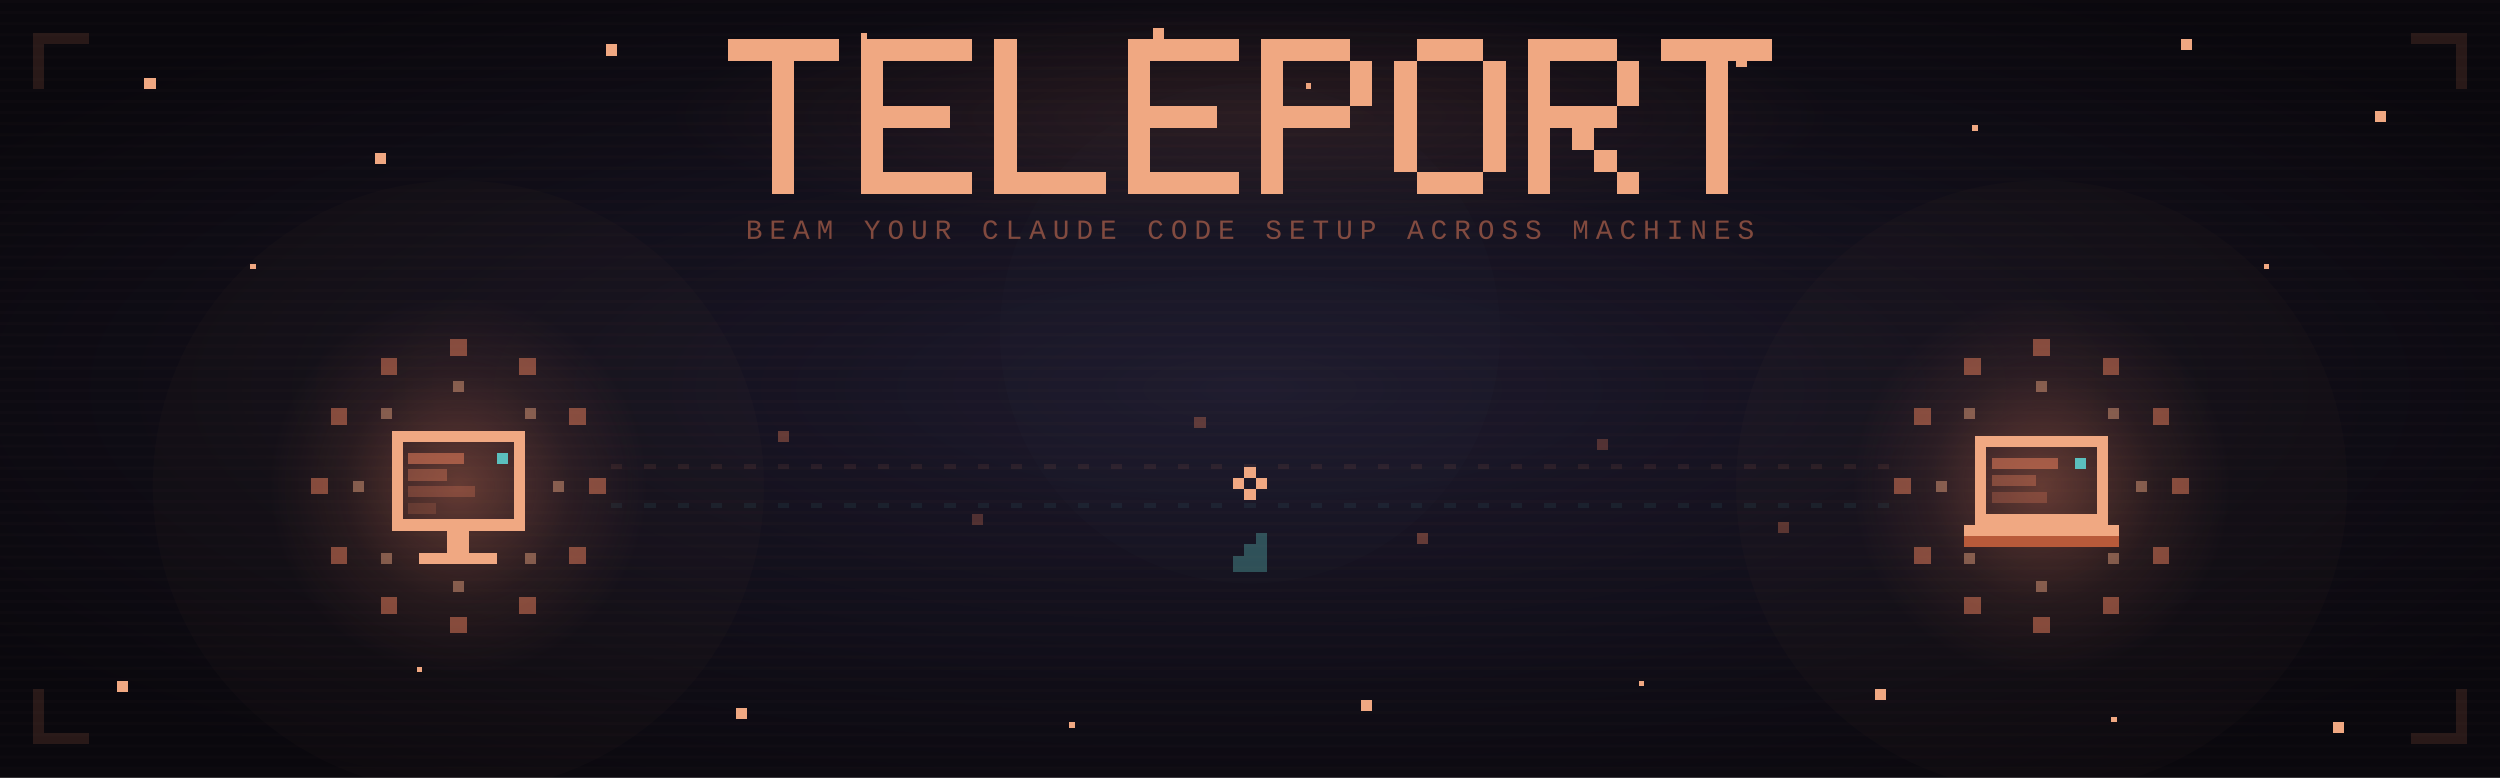
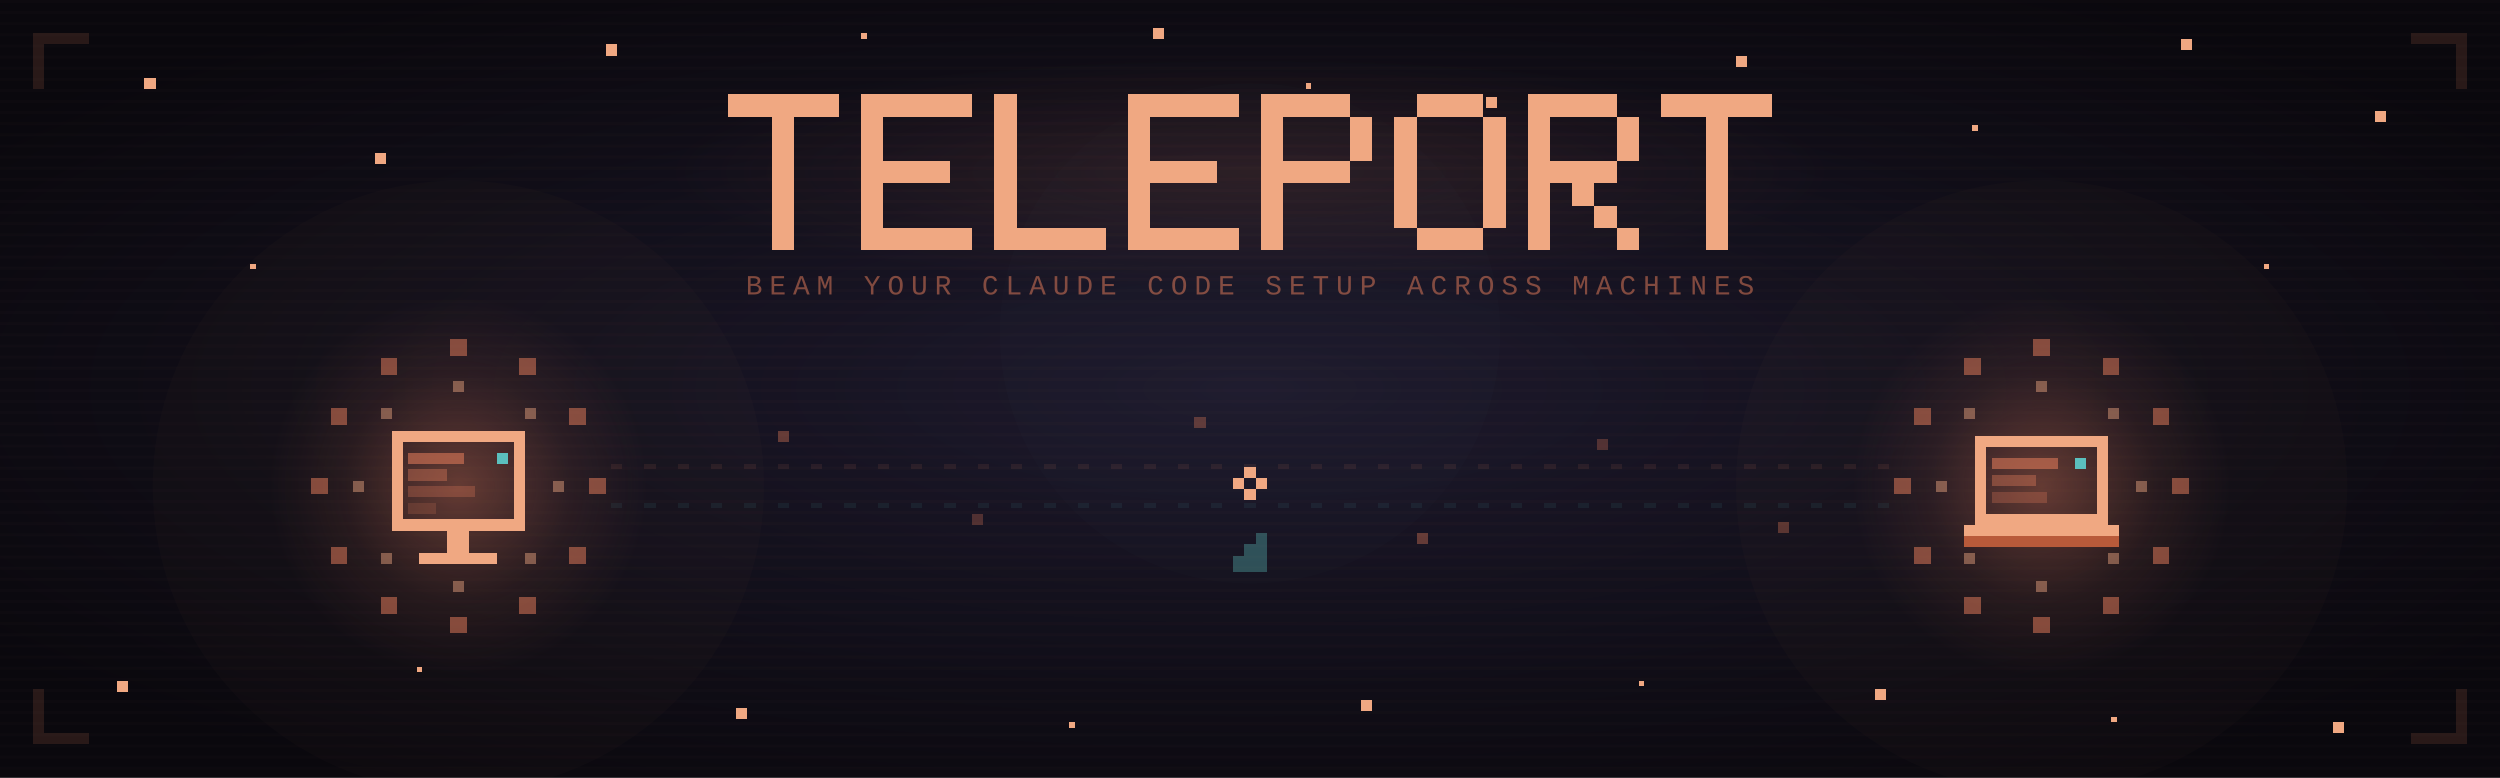
<svg xmlns="http://www.w3.org/2000/svg" viewBox="0 0 900 280" width="900" height="280" shape-rendering="crispEdges">
  <defs>
    <radialGradient id="bg" cx="50%" cy="50%" r="60%">
      <stop offset="0%" stop-color="#1e1a2e" />
      <stop offset="100%" stop-color="#0d0b12" />
    </radialGradient>
    <radialGradient id="glow" cx="50%" cy="50%" r="50%">
      <stop offset="0%" stop-color="#d97757" stop-opacity="0.4" />
      <stop offset="60%" stop-color="#d97757" stop-opacity="0.1" />
      <stop offset="100%" stop-color="#d97757" stop-opacity="0" />
    </radialGradient>
    <radialGradient id="tg" cx="50%" cy="50%" r="50%">
      <stop offset="0%" stop-color="#d97757" stop-opacity="0.12" />
      <stop offset="100%" stop-color="#d97757" stop-opacity="0" />
    </radialGradient>
    <radialGradient id="vig" cx="50%" cy="50%" r="60%">
      <stop offset="0%" stop-color="#000" stop-opacity="0" />
      <stop offset="100%" stop-color="#000" stop-opacity="0.25" />
    </radialGradient>
    <pattern id="scan" width="4" height="4" patternUnits="userSpaceOnUse">
      <rect width="4" height="1" fill="#d97757" />
    </pattern>
    <style>
      @keyframes twinkle{0%,100%{opacity:.08}50%{opacity:.7}}
      @keyframes pulse{0%,100%{opacity:.25}50%{opacity:.55}}
      @keyframes spin{from{transform:rotate(0deg)}to{transform:rotate(360deg)}}
      @keyframes spinR{from{transform:rotate(360deg)}to{transform:rotate(0deg)}}
      @keyframes float{0%,100%{transform:translateY(0)}50%{transform:translateY(-5px)}}
      @keyframes blink{0%,49%{opacity:1}50%,100%{opacity:0}}
      .s{animation:twinkle 3s ease-in-out infinite}
      .gl{animation:pulse 3s ease-in-out infinite}
      .cw{animation:spin 20s linear infinite;transform-box:fill-box;transform-origin:center}
      .ccw{animation:spinR 25s linear infinite;transform-box:fill-box;transform-origin:center}
      .fl{animation:float 4s ease-in-out infinite}
      .bk{animation:blink 1s step-end infinite}
    </style>
    <g id="T">
      <rect width="40" height="8" />
      <rect x="16" y="8" width="8" height="48" />
    </g>
    <g id="E">
      <rect width="40" height="8" />
      <rect width="8" height="56" />
      <rect y="24" width="32" height="8" />
      <rect y="48" width="40" height="8" />
    </g>
    <g id="L">
      <rect width="8" height="56" />
      <rect y="48" width="40" height="8" />
    </g>
    <g id="P">
      <rect width="32" height="8" />
      <rect width="8" height="56" />
      <rect x="32" y="8" width="8" height="16" />
      <rect y="24" width="32" height="8" />
    </g>
    <g id="O">
      <rect x="8" width="24" height="8" />
      <rect y="8" width="8" height="40" />
      <rect x="32" y="8" width="8" height="40" />
      <rect x="8" y="48" width="24" height="8" />
    </g>
    <g id="R">
      <rect width="32" height="8" />
      <rect width="8" height="56" />
      <rect x="32" y="8" width="8" height="16" />
      <rect y="24" width="32" height="8" />
      <rect x="16" y="32" width="8" height="8" />
      <rect x="24" y="40" width="8" height="8" />
      <rect x="32" y="48" width="8" height="8" />
    </g>
    <g id="mon">
      <rect x="-24" y="-20" width="48" height="4" fill="#f0a882" />
      <rect x="-24" y="12" width="48" height="4" fill="#f0a882" />
      <rect x="-24" y="-20" width="4" height="36" fill="#f0a882" />
      <rect x="20" y="-20" width="4" height="36" fill="#f0a882" />
      <rect x="-18" y="-12" width="20" height="4" fill="#d97757" opacity="0.6" />
      <rect x="-18" y="-6" width="14" height="4" fill="#d97757" opacity="0.4" />
      <rect x="-18" y="0" width="24" height="4" fill="#d97757" opacity="0.3" />
      <rect x="-18" y="6" width="10" height="4" fill="#d97757" opacity="0.2" />
      <rect x="14" y="-12" width="4" height="4" fill="#5bc0be" class="bk" />
      <rect x="-4" y="16" width="8" height="8" fill="#f0a882" />
      <rect x="-14" y="24" width="28" height="4" fill="#f0a882" />
    </g>
    <g id="lap">
      <rect x="-24" y="-18" width="48" height="4" fill="#f0a882" />
      <rect x="-24" y="10" width="48" height="4" fill="#f0a882" />
      <rect x="-24" y="-18" width="4" height="32" fill="#f0a882" />
      <rect x="20" y="-18" width="4" height="32" fill="#f0a882" />
      <rect x="-18" y="-10" width="24" height="4" fill="#d97757" opacity="0.6" />
      <rect x="-18" y="-4" width="16" height="4" fill="#d97757" opacity="0.4" />
      <rect x="-18" y="2" width="20" height="4" fill="#d97757" opacity="0.3" />
      <rect x="12" y="-10" width="4" height="4" fill="#5bc0be" class="bk" style="animation-delay:-0.5s" />
      <rect x="-28" y="14" width="56" height="4" fill="#f0a882" />
      <rect x="-28" y="18" width="56" height="4" fill="#b85a3a" />
    </g>
    <g id="oR">
      <rect x="47" y="-3" width="6" height="6" />
      <rect x="40" y="22" width="6" height="6" />
      <rect x="22" y="40" width="6" height="6" />
      <rect x="-3" y="47" width="6" height="6" />
      <rect x="-28" y="40" width="6" height="6" />
      <rect x="-46" y="22" width="6" height="6" />
      <rect x="-53" y="-3" width="6" height="6" />
      <rect x="-46" y="-28" width="6" height="6" />
      <rect x="-28" y="-46" width="6" height="6" />
      <rect x="-3" y="-53" width="6" height="6" />
      <rect x="22" y="-46" width="6" height="6" />
      <rect x="40" y="-28" width="6" height="6" />
    </g>
    <g id="iR">
      <rect x="34" y="-2" width="4" height="4" />
      <rect x="24" y="24" width="4" height="4" />
      <rect x="-2" y="34" width="4" height="4" />
      <rect x="-28" y="24" width="4" height="4" />
      <rect x="-38" y="-2" width="4" height="4" />
      <rect x="-28" y="-28" width="4" height="4" />
      <rect x="-2" y="-38" width="4" height="4" />
      <rect x="24" y="-28" width="4" height="4" />
    </g>
  </defs>
  <rect width="900" height="280" fill="url(#bg)" shape-rendering="auto" />
  <rect width="900" height="280" fill="url(#scan)" opacity="0.02" />
  <circle cx="165" cy="175" r="110" fill="#d97757" opacity="0.025" shape-rendering="auto" />
  <circle cx="735" cy="175" r="110" fill="#d97757" opacity="0.025" shape-rendering="auto" />
  <circle cx="450" cy="120" r="90" fill="#5bc0be" opacity="0.012" shape-rendering="auto" />
  <rect width="900" height="280" fill="url(#vig)" shape-rendering="auto" />
  <g fill="#f0a882">
    <rect x="52" y="28" width="4" height="4" class="s" />
    <rect x="135" y="55" width="4" height="4" class="s" style="animation-delay:-0.8s" />
    <rect x="218" y="16" width="4" height="4" class="s" style="animation-delay:-1.6s" />
    <rect x="415" y="10" width="4" height="4" class="s" style="animation-delay:-0.4s" />
    <rect x="535" y="35" width="4" height="4" class="s" style="animation-delay:-2.2s" />
    <rect x="625" y="20" width="4" height="4" class="s" style="animation-delay:-1s" />
    <rect x="785" y="14" width="4" height="4" class="s" style="animation-delay:-1.8s" />
    <rect x="855" y="40" width="4" height="4" class="s" style="animation-delay:-0.6s" />
    <rect x="42" y="245" width="4" height="4" class="s" style="animation-delay:-2.5s" />
    <rect x="265" y="255" width="4" height="4" class="s" style="animation-delay:-1.3s" />
    <rect x="490" y="252" width="4" height="4" class="s" style="animation-delay:-0.2s" />
    <rect x="675" y="248" width="4" height="4" class="s" style="animation-delay:-1.9s" />
    <rect x="840" y="260" width="4" height="4" class="s" style="animation-delay:-0.7s" />
    <rect x="90" y="95" width="2" height="2" class="s" style="animation-delay:-1.4s" />
    <rect x="310" y="12" width="2" height="2" class="s" style="animation-delay:-2s" />
    <rect x="470" y="30" width="2" height="2" class="s" style="animation-delay:-0.3s" />
    <rect x="710" y="45" width="2" height="2" class="s" style="animation-delay:-1.1s" />
    <rect x="815" y="95" width="2" height="2" class="s" style="animation-delay:-2.3s" />
    <rect x="150" y="240" width="2" height="2" class="s" style="animation-delay:-0.9s" />
    <rect x="385" y="260" width="2" height="2" class="s" style="animation-delay:-1.7s" />
    <rect x="590" y="245" width="2" height="2" class="s" style="animation-delay:-2.6s" />
    <rect x="760" y="258" width="2" height="2" class="s" style="animation-delay:-0.5s" />
  </g>
-   <ellipse cx="450" cy="42" rx="210" ry="42" fill="url(#tg)" class="gl" shape-rendering="auto" />
+   <ellipse cx="450" cy="62" rx="210" ry="42" fill="url(#tg)" class="gl" shape-rendering="auto" />
  <g fill="#f0a882">
-     <use href="#T" x="262" y="14" />
-     <use href="#E" x="310" y="14" />
-     <use href="#L" x="358" y="14" />
-     <use href="#E" x="406" y="14" />
-     <use href="#P" x="454" y="14" />
-     <use href="#O" x="502" y="14" />
-     <use href="#R" x="550" y="14" />
-     <use href="#T" x="598" y="14" />
-   </g>
-   <text x="450" y="86" text-anchor="middle" font-family="'Courier New',monospace" font-size="10" font-weight="400" letter-spacing="2.5" fill="#d97757" opacity="0.55" shape-rendering="auto">BEAM YOUR CLAUDE CODE SETUP ACROSS MACHINES</text>
+     <use href="#T" x="262" y="34" />
+     <use href="#E" x="310" y="34" />
+     <use href="#L" x="358" y="34" />
+     <use href="#E" x="406" y="34" />
+     <use href="#P" x="454" y="34" />
+     <use href="#O" x="502" y="34" />
+     <use href="#R" x="550" y="34" />
+     <use href="#T" x="598" y="34" />
+   </g>
+   <text x="450" y="106" text-anchor="middle" font-family="'Courier New',monospace" font-size="10" font-weight="400" letter-spacing="2.5" fill="#d97757" opacity="0.55" shape-rendering="auto">BEAM YOUR CLAUDE CODE SETUP ACROSS MACHINES</text>
  <g transform="translate(165,175)">
    <circle r="68" fill="url(#glow)" class="gl" shape-rendering="auto" />
    <g class="cw">
      <use href="#oR" fill="#d97757" opacity="0.55" />
    </g>
    <g class="ccw">
      <use href="#iR" fill="#f0a882" opacity="0.45" />
    </g>
    <use href="#mon" />
  </g>
  <g transform="translate(735,175)">
    <circle r="68" fill="url(#glow)" class="gl" style="animation-delay:-1.5s" shape-rendering="auto" />
    <g class="ccw">
      <use href="#oR" fill="#d97757" opacity="0.55" />
    </g>
    <g class="cw">
      <use href="#iR" fill="#f0a882" opacity="0.45" />
    </g>
    <use href="#lap" />
  </g>
  <line x1="220" y1="168" x2="680" y2="168" stroke="#d97757" stroke-width="2" stroke-dasharray="4 8" opacity="0.1" />
  <line x1="220" y1="182" x2="680" y2="182" stroke="#5bc0be" stroke-width="2" stroke-dasharray="4 8" opacity="0.08" />
  <rect x="215" y="164" width="8" height="8" fill="#f0a882" opacity="0">
    <animateTransform attributeName="transform" type="translate" from="0 0" to="460 0" dur="3s" repeatCount="indefinite" />
    <animate attributeName="opacity" values="0;.8;.8;0" keyTimes="0;.03;.95;1" dur="3s" repeatCount="indefinite" />
  </rect>
  <rect x="215" y="165" width="6" height="6" fill="#d97757" opacity="0">
    <animateTransform attributeName="transform" type="translate" from="0 0" to="460 0" dur="3s" begin="1s" repeatCount="indefinite" />
    <animate attributeName="opacity" values="0;.6;.6;0" keyTimes="0;.03;.95;1" dur="3s" begin="1s" repeatCount="indefinite" />
  </rect>
  <rect x="215" y="165" width="6" height="6" fill="#f0a882" opacity="0">
    <animateTransform attributeName="transform" type="translate" from="0 0" to="460 0" dur="3.5s" begin=".5s" repeatCount="indefinite" />
    <animate attributeName="opacity" values="0;.5;.5;0" keyTimes="0;.03;.95;1" dur="3.5s" begin=".5s" repeatCount="indefinite" />
  </rect>
  <rect x="215" y="166" width="4" height="4" fill="#e8956a" opacity="0">
    <animateTransform attributeName="transform" type="translate" from="0 0" to="460 0" dur="2.5s" begin="2s" repeatCount="indefinite" />
    <animate attributeName="opacity" values="0;.7;.7;0" keyTimes="0;.03;.95;1" dur="2.5s" begin="2s" repeatCount="indefinite" />
  </rect>
  <rect x="667" y="178" width="8" height="8" fill="#5bc0be" opacity="0">
    <animateTransform attributeName="transform" type="translate" from="0 0" to="-460 0" dur="3.5s" repeatCount="indefinite" />
    <animate attributeName="opacity" values="0;.7;.7;0" keyTimes="0;.03;.95;1" dur="3.5s" repeatCount="indefinite" />
  </rect>
  <rect x="667" y="179" width="6" height="6" fill="#3a9e9b" opacity="0">
    <animateTransform attributeName="transform" type="translate" from="0 0" to="-460 0" dur="3s" begin="1.5s" repeatCount="indefinite" />
    <animate attributeName="opacity" values="0;.5;.5;0" keyTimes="0;.03;.95;1" dur="3s" begin="1.5s" repeatCount="indefinite" />
  </rect>
  <rect x="667" y="180" width="4" height="4" fill="#5bc0be" opacity="0">
    <animateTransform attributeName="transform" type="translate" from="0 0" to="-460 0" dur="4s" begin=".8s" repeatCount="indefinite" />
    <animate attributeName="opacity" values="0;.6;.6;0" keyTimes="0;.03;.95;1" dur="4s" begin=".8s" repeatCount="indefinite" />
  </rect>
  <g fill="#f0a882" class="fl">
    <rect x="448" y="168" width="4" height="4" />
    <rect x="444" y="172" width="4" height="4" />
    <rect x="452" y="172" width="4" height="4" />
    <rect x="448" y="176" width="4" height="4" />
  </g>
  <g fill="#5bc0be" opacity="0.35">
    <rect x="444" y="200" width="4" height="6" />
    <rect x="448" y="196" width="4" height="10" />
    <rect x="452" y="192" width="4" height="14" />
  </g>
  <g fill="#d97757">
    <rect x="280" y="155" width="4" height="4" class="fl" style="animation-delay:-.5s" opacity="0.4" />
    <rect x="350" y="185" width="4" height="4" class="fl" style="animation-delay:-1.5s" opacity="0.3" />
    <rect x="430" y="150" width="4" height="4" class="fl" style="animation-delay:-2.5s" opacity="0.35" />
    <rect x="510" y="192" width="4" height="4" class="fl" style="animation-delay:-.8s" opacity="0.4" />
    <rect x="575" y="158" width="4" height="4" class="fl" style="animation-delay:-1.8s" opacity="0.3" />
    <rect x="640" y="188" width="4" height="4" class="fl" style="animation-delay:-2.2s" opacity="0.35" />
  </g>
  <g fill="#d97757" opacity="0.15">
    <rect x="12" y="12" width="20" height="4" />
    <rect x="12" y="12" width="4" height="20" />
    <rect x="868" y="12" width="20" height="4" />
    <rect x="884" y="12" width="4" height="20" />
    <rect x="12" y="264" width="20" height="4" />
    <rect x="12" y="248" width="4" height="20" />
    <rect x="868" y="264" width="20" height="4" />
    <rect x="884" y="248" width="4" height="20" />
  </g>
</svg>
